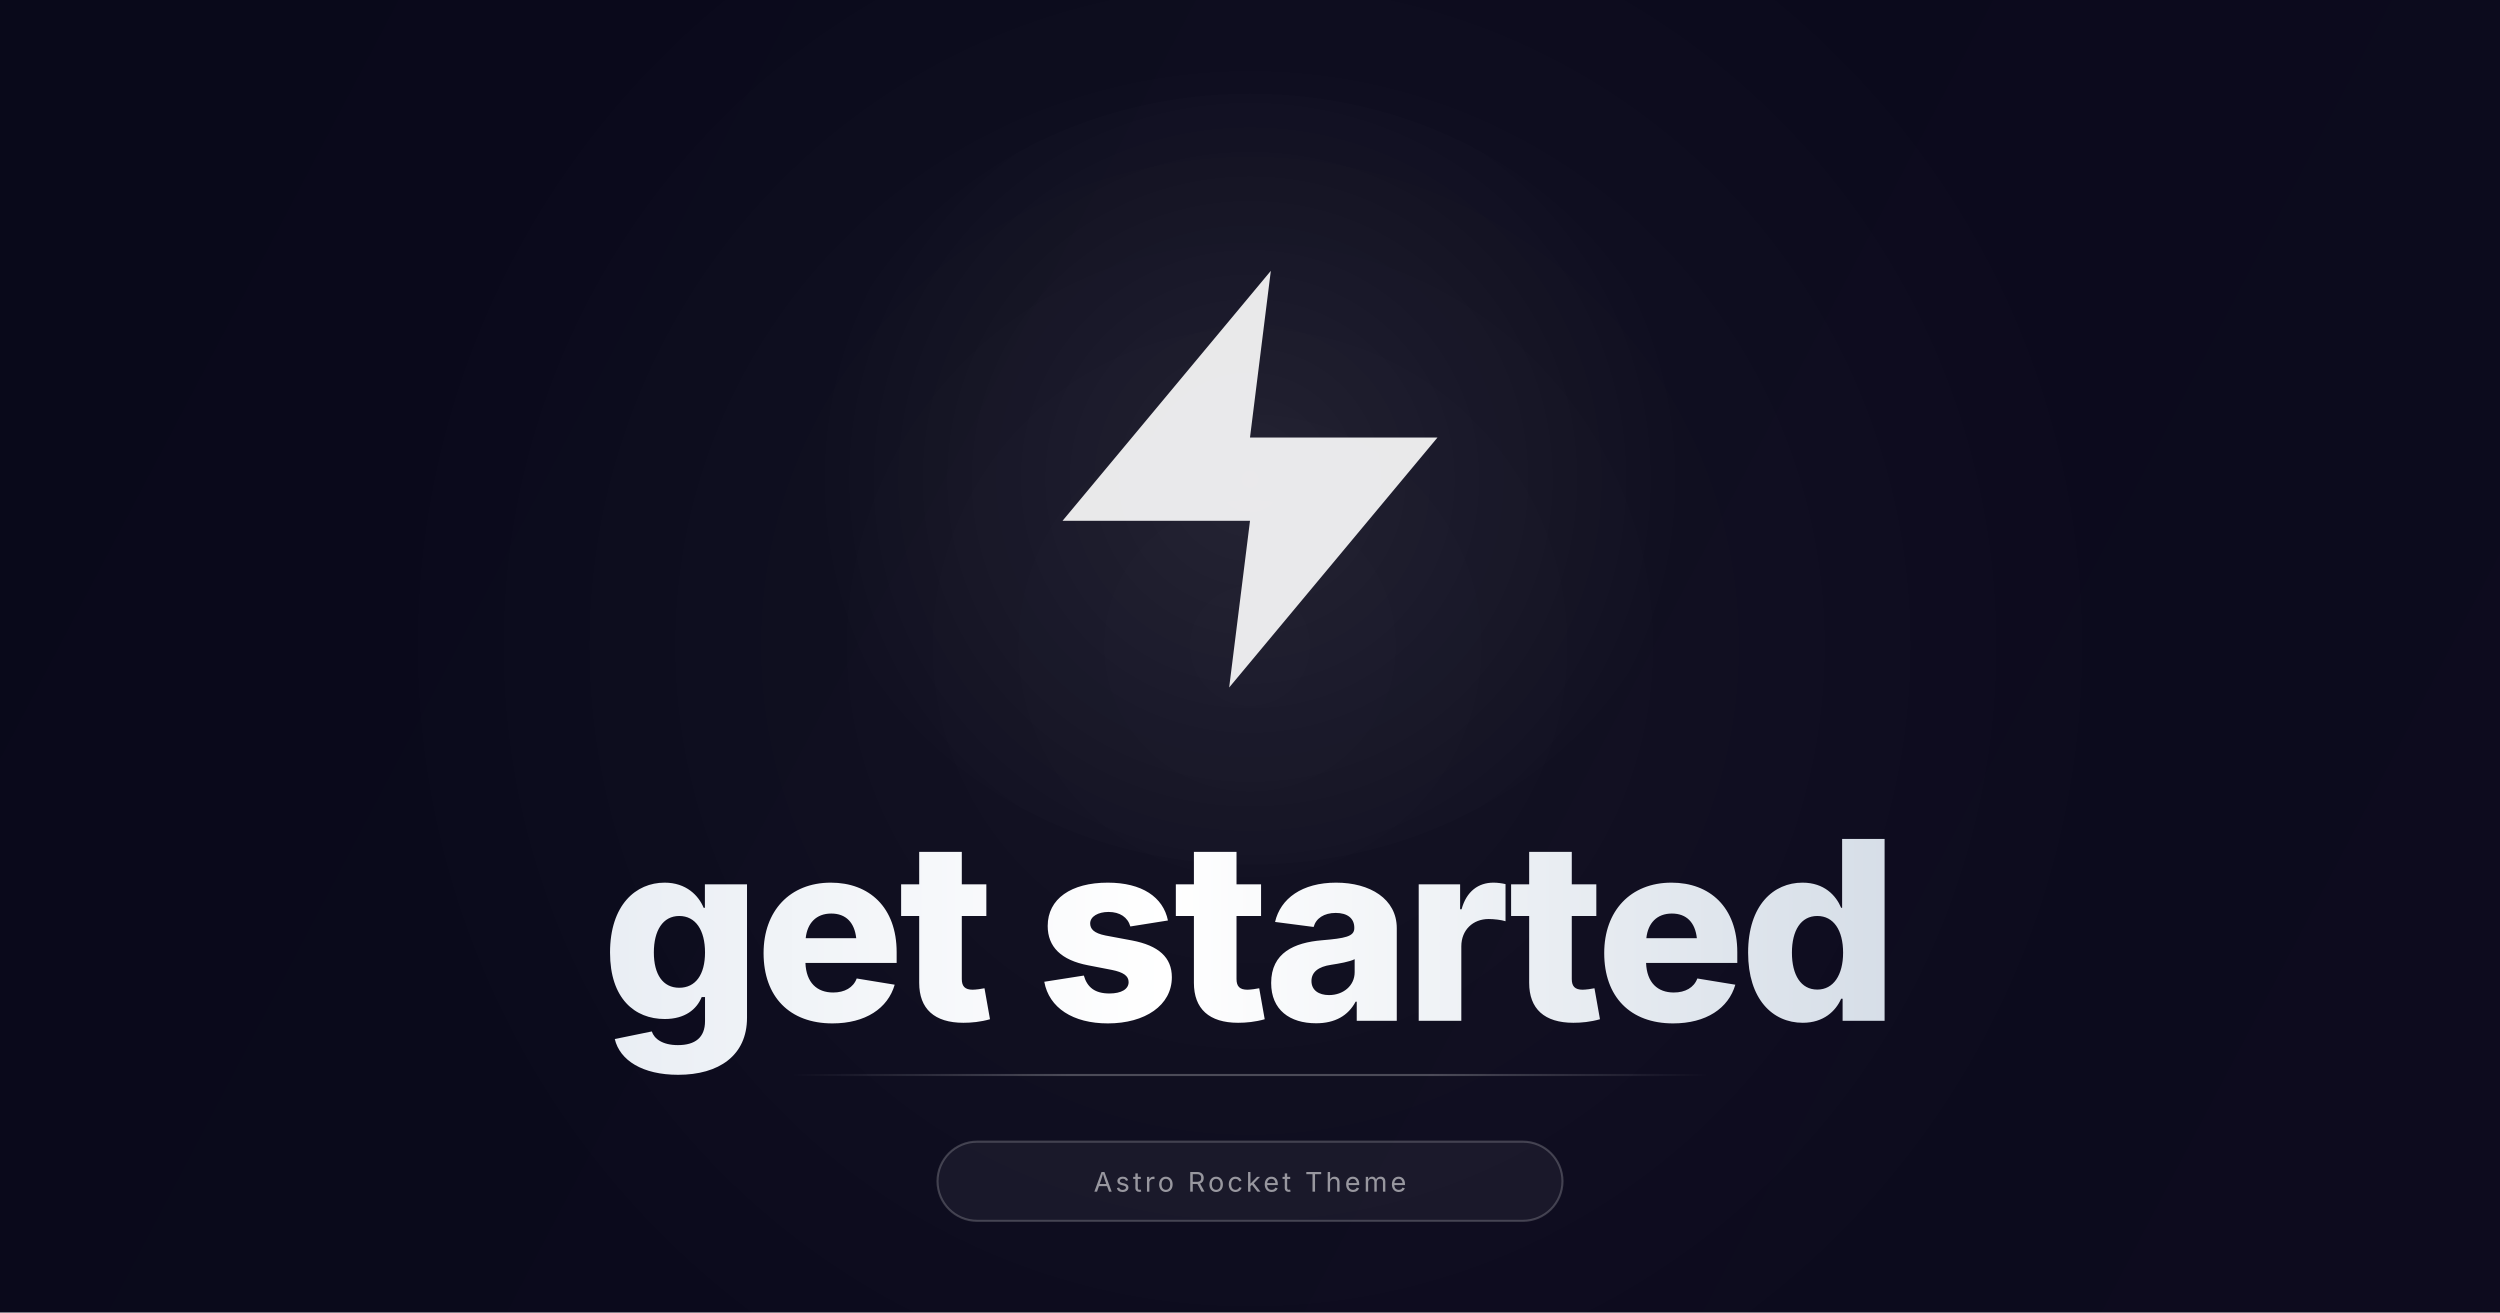
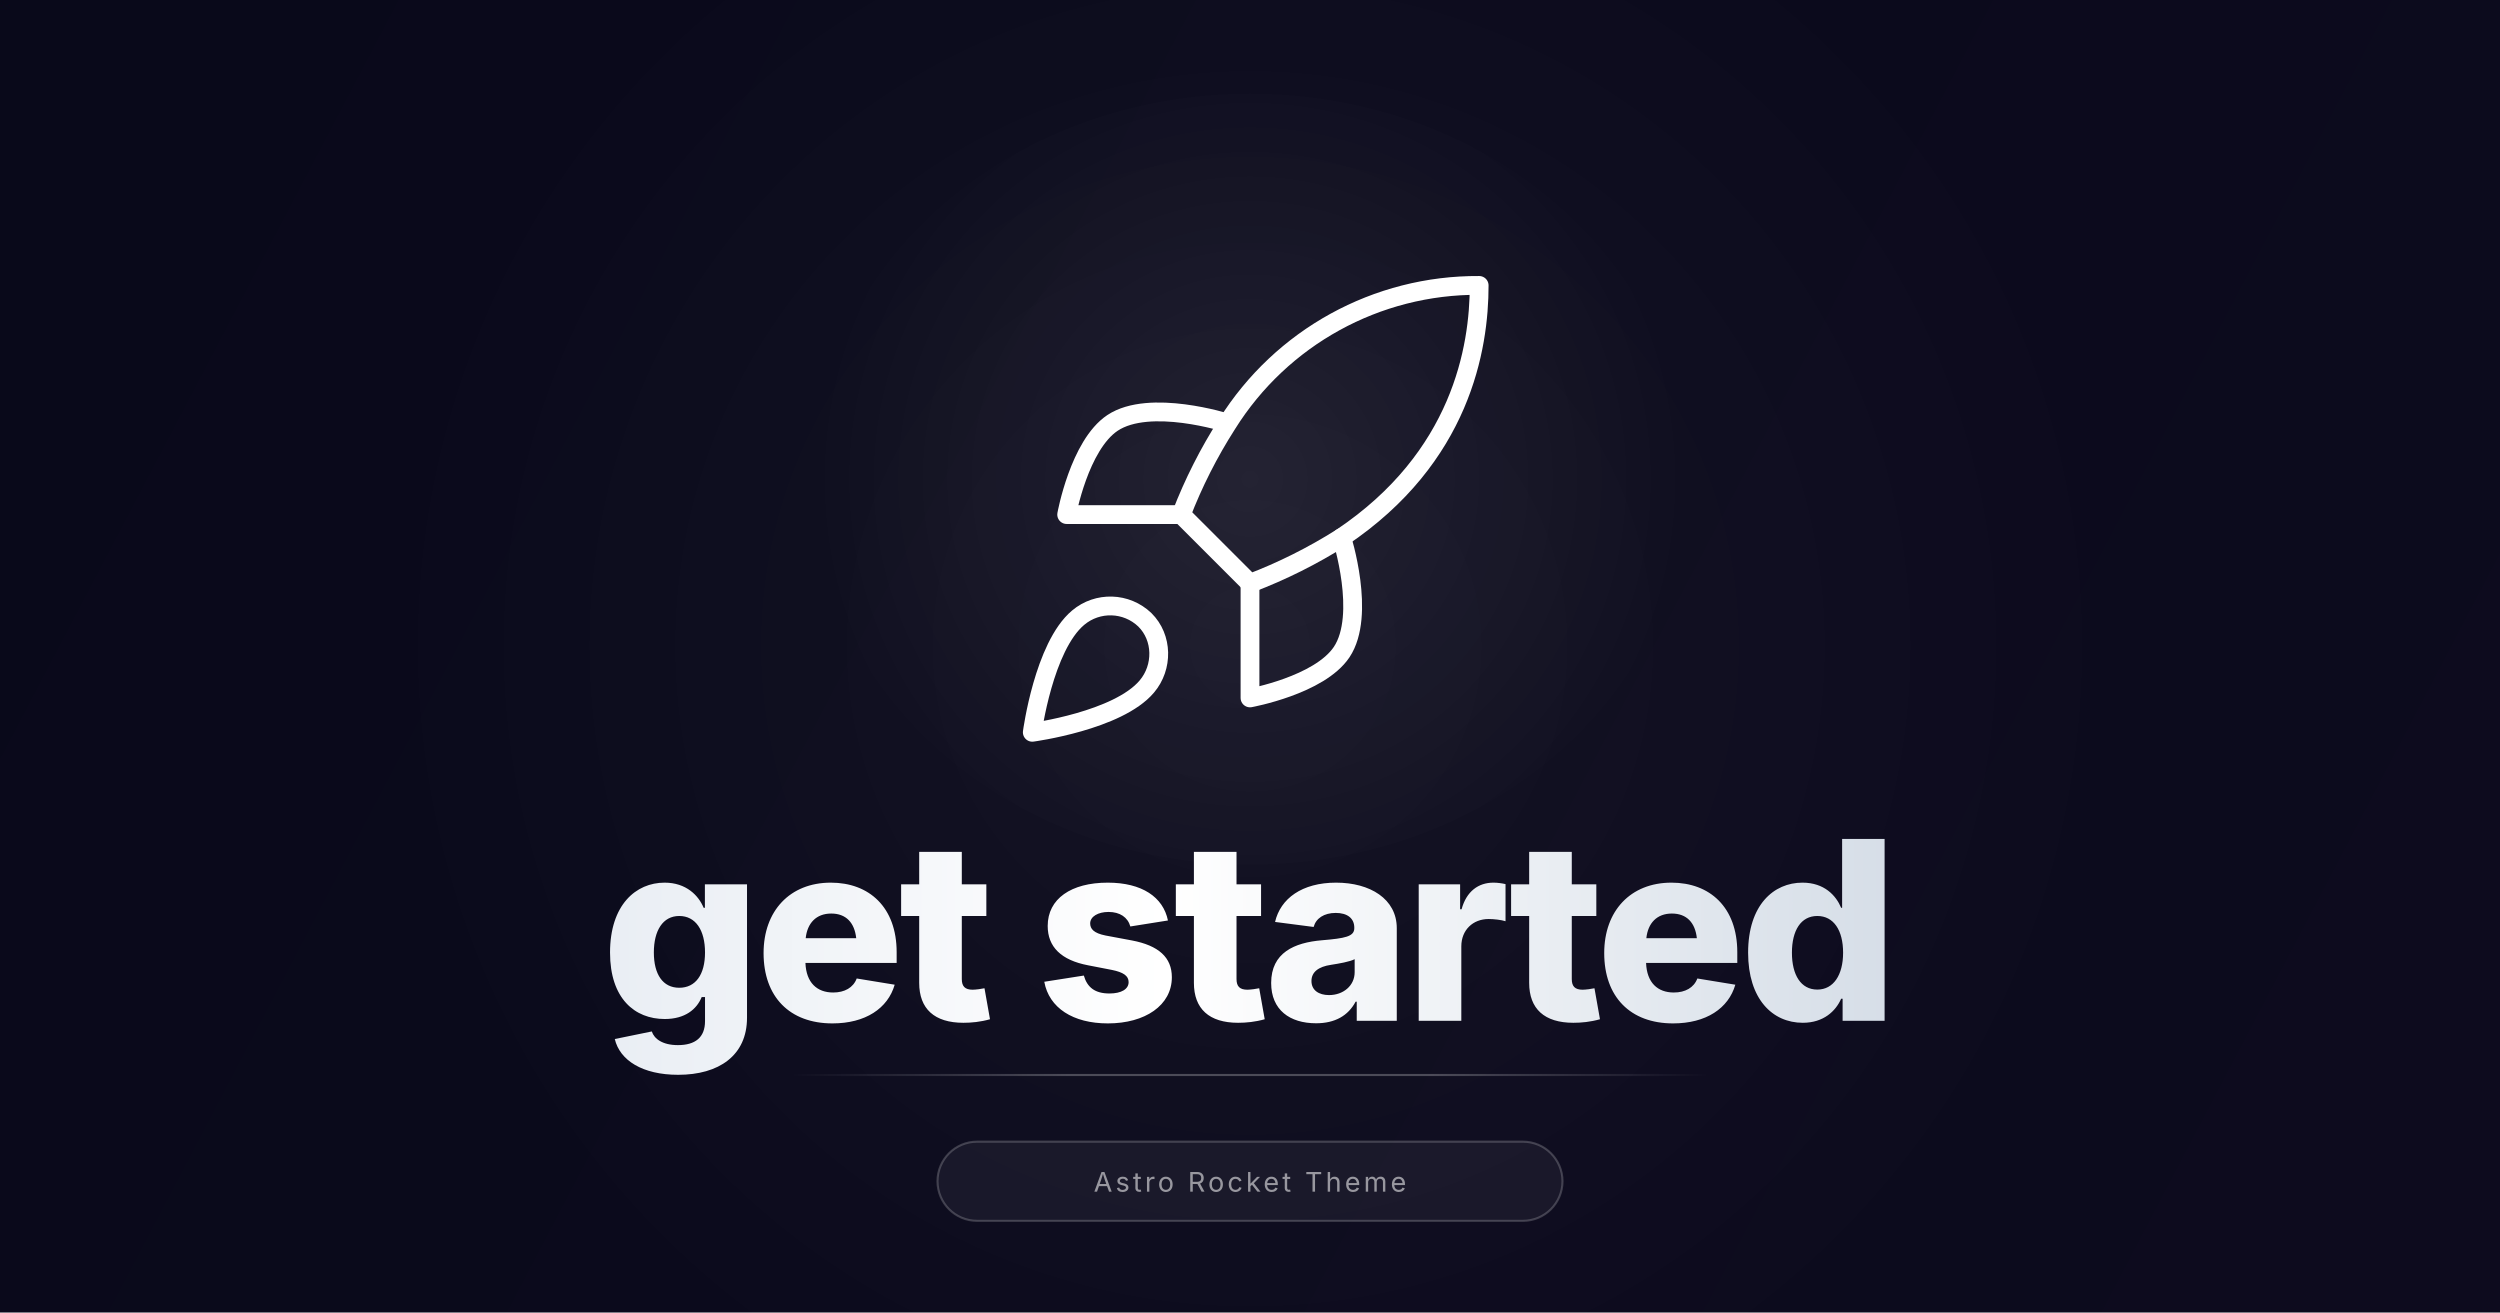
<svg xmlns="http://www.w3.org/2000/svg" width="1200" height="630" viewBox="0 0 1200 630" fill="none">
  <defs>
    <linearGradient id="bg" x1="0" y1="0" x2="1200" y2="630" gradientUnits="userSpaceOnUse">
      <stop offset="0%" stop-color="#09091a" />
      <stop offset="100%" stop-color="#0d0b1e" />
    </linearGradient>
    <radialGradient id="glowMain" cx="600" cy="310" r="420" gradientUnits="userSpaceOnUse">
      <stop offset="0%" stop-color="#ffffff" stop-opacity="0.04" />
      <stop offset="100%" stop-color="#ffffff" stop-opacity="0" />
    </radialGradient>
    <radialGradient id="glowIcon" cx="600" cy="230" r="210" gradientUnits="userSpaceOnUse">
      <stop offset="0%" stop-color="#ffffff" stop-opacity="0.07" />
      <stop offset="100%" stop-color="#ffffff" stop-opacity="0" />
    </radialGradient>
    <linearGradient id="textGrad" x1="200" y1="0" x2="1000" y2="0" gradientUnits="userSpaceOnUse">
      <stop offset="0%" stop-color="#e2e8f0" />
      <stop offset="45%" stop-color="#ffffff" />
      <stop offset="100%" stop-color="#cbd5e1" />
    </linearGradient>
    <linearGradient id="lineGrad" x1="380" y1="0" x2="820" y2="0" gradientUnits="userSpaceOnUse">
      <stop offset="0%" stop-color="#ffffff" stop-opacity="0" />
      <stop offset="30%" stop-color="#ffffff" stop-opacity="0.25" />
      <stop offset="70%" stop-color="#ffffff" stop-opacity="0.25" />
      <stop offset="100%" stop-color="#ffffff" stop-opacity="0" />
    </linearGradient>
  </defs>
  <rect width="1200" height="630" fill="url(#bg)" />
  <rect width="1200" height="630" fill="url(#glowMain)" />
  <ellipse cx="600" cy="230" rx="210" ry="185" fill="url(#glowIcon)" />
-   <g transform="translate(480, 110) scale(10)" fill="#ffffff" fill-opacity="0.90" stroke="none">
-     <path d="M13 2 3 14h9l-1 8 10-12h-9l1-8z" />
+   <g transform="translate(468, 115) scale(11)" stroke="#ffffff" stroke-width="0.82" stroke-linecap="round" stroke-linejoin="round" fill="none">
+     <path d="M4.5 16.5c-1.5 1.26-2 5-2 5s3.74-.5 5-2c.71-.84.7-2.13-.09-2.91a2.18 2.18 0 0 0-2.91-.09z" />
+     <path d="m12 15-3-3a22 22 0 0 1 2-3.95A12.88 12.88 0 0 1 22 2c0 2.72-.78 7.5-6 11a22.35 22.35 0 0 1-4 2z" />
+     <path d="M9 12H4s.55-3.03 2-4c1.62-1.08 5 0 5 0" />
+     <path d="M12 15v5s3.03-.55 4-2c1.08-1.62 0-5 0-5" />
  </g>
  <text x="600" y="490" font-family="'Outfit Variable', 'Outfit', -apple-system, BlinkMacSystemFont, 'Segoe UI', sans-serif" font-size="120" font-weight="800" fill="url(#textGrad)" text-anchor="middle" letter-spacing="-3">get started</text>
  <line x1="380" y1="516" x2="820" y2="516" stroke="url(#lineGrad)" stroke-width="1" />
  <rect x="450" y="548" width="300" height="38" rx="19" fill="#ffffff" fill-opacity="0.05" stroke="#ffffff" stroke-opacity="0.20" stroke-width="1" />
  <text x="600" y="572" font-family="'Outfit Variable', 'Outfit', -apple-system, BlinkMacSystemFont, 'Segoe UI', sans-serif" font-size="13" fill="#ffffff" fill-opacity="0.55" text-anchor="middle" letter-spacing="1.5">Astro Rocket Theme</text>
</svg>
